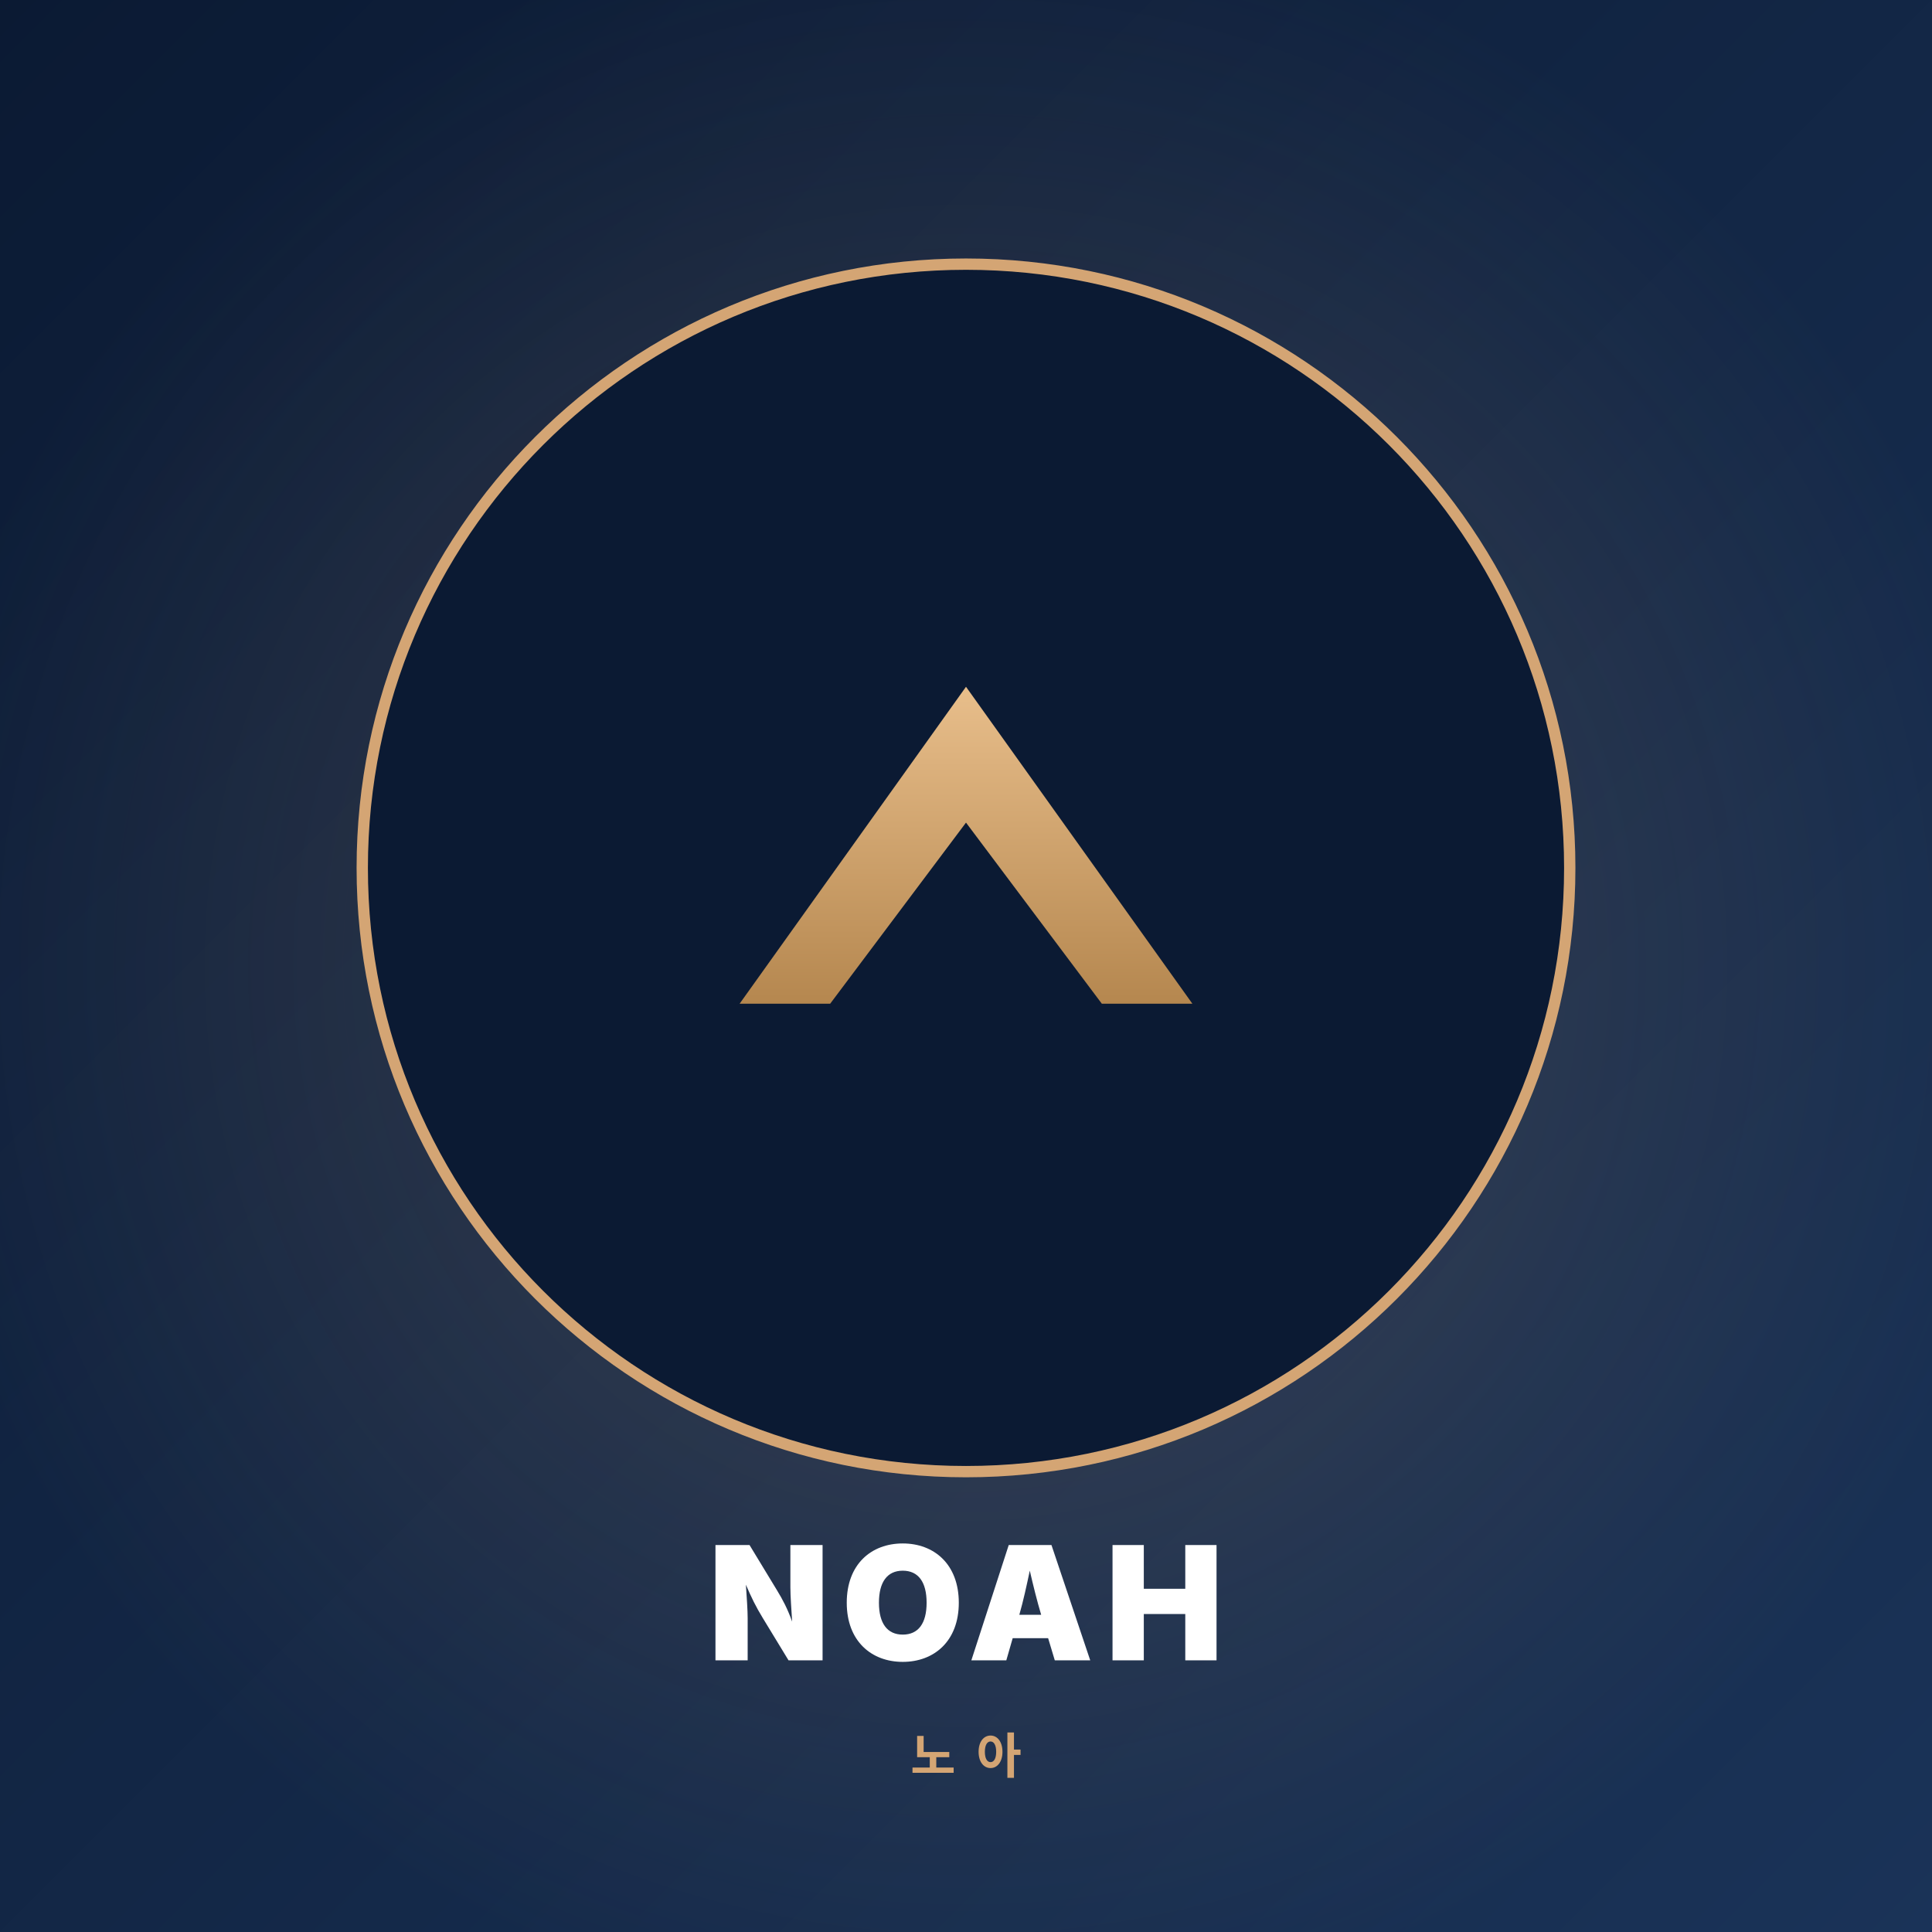
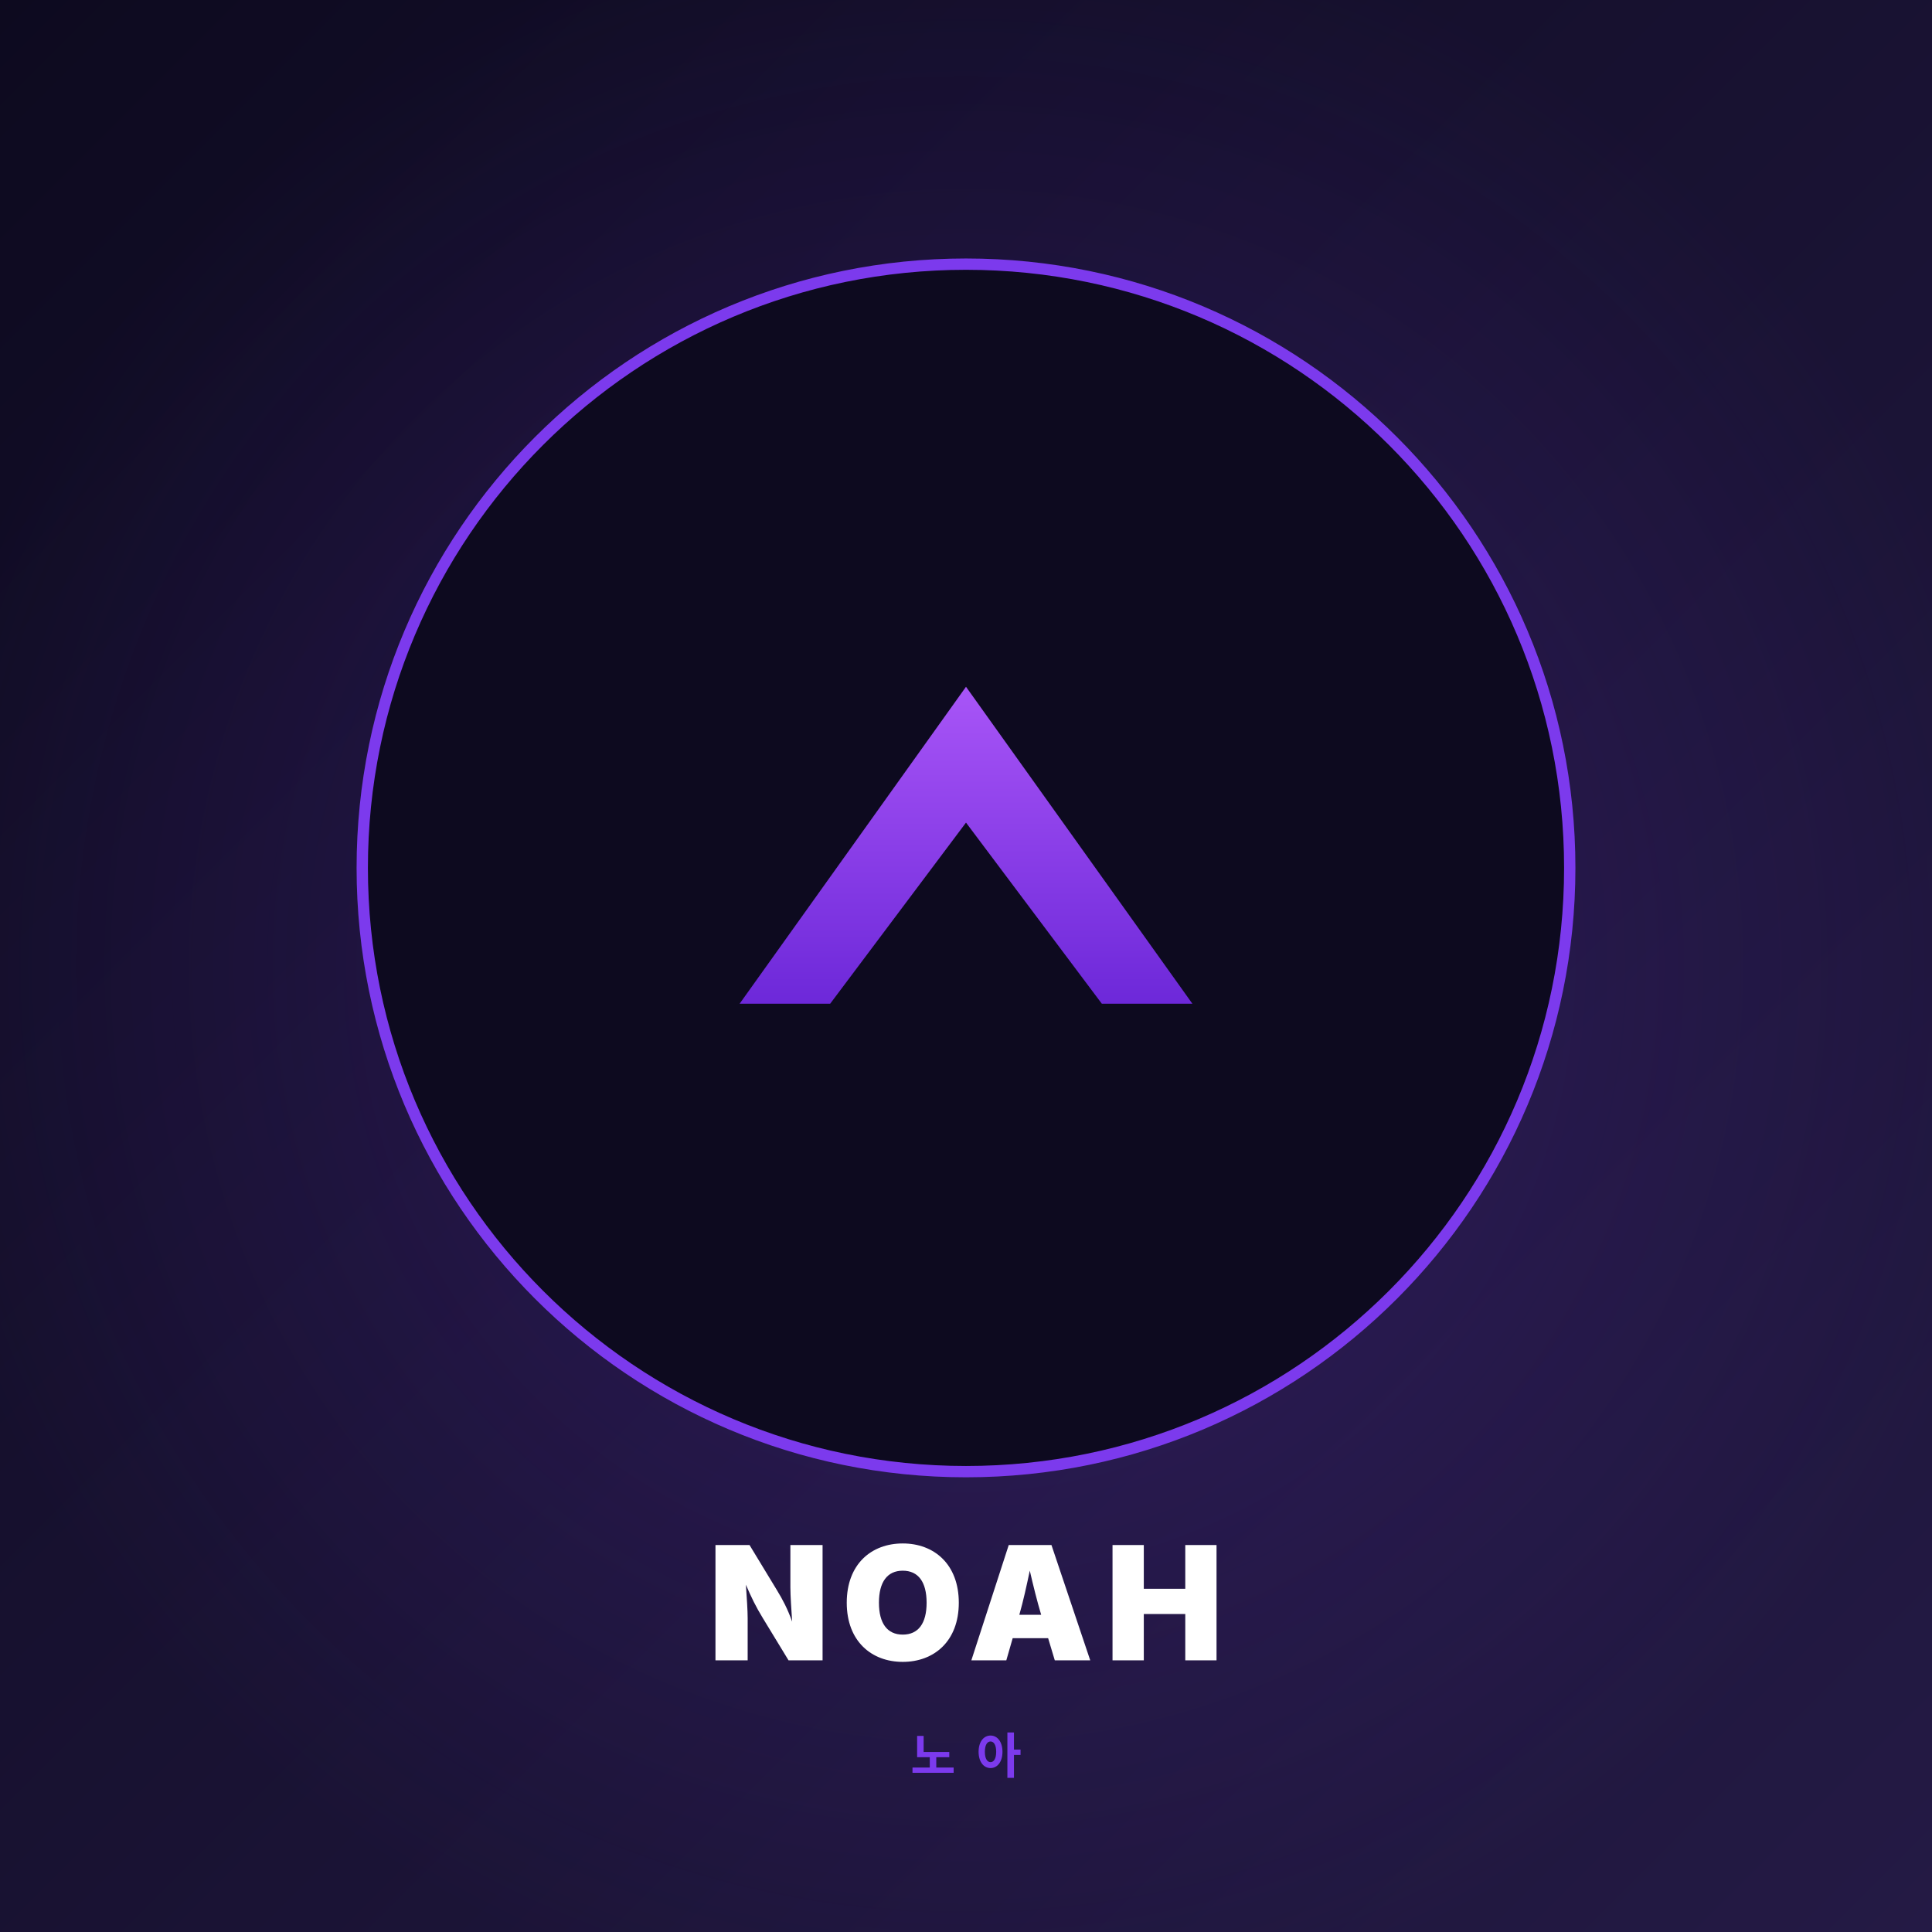
<svg xmlns="http://www.w3.org/2000/svg" viewBox="0 0 1024 1024" width="1024" height="1024">
  <defs>
    <linearGradient id="bg" x1="0" y1="0" x2="1" y2="1">
-       <stop offset="0%" stop-color="#0B1A33" />
-       <stop offset="100%" stop-color="#1a3358" />
+       <stop offset="0%" stop-color="#0d0a1f" />
+       <stop offset="100%" stop-color="#241a45" />
    </linearGradient>
    <radialGradient id="glow" cx="0.5" cy="0.5" r="0.55">
-       <stop offset="0%" stop-color="#D4A574" stop-opacity="0.22" />
-       <stop offset="100%" stop-color="#D4A574" stop-opacity="0" />
+       <stop offset="0%" stop-color="#7C3AED" stop-opacity="0.22" />
+       <stop offset="100%" stop-color="#7C3AED" stop-opacity="0" />
    </radialGradient>
    <linearGradient id="gold" x1="0" y1="0" x2="0" y2="1">
-       <stop offset="0%" stop-color="#E8BE8B" />
-       <stop offset="100%" stop-color="#B5874F" />
+       <stop offset="0%" stop-color="#A855F7" />
+       <stop offset="100%" stop-color="#6D28D9" />
    </linearGradient>
  </defs>
  <rect width="1024" height="1024" fill="url(#bg)" />
  <rect width="1024" height="1024" fill="url(#glow)" />
  <g transform="translate(512, 460)">
-     <circle r="320" fill="#0B1A33" stroke="#D4A574" stroke-width="6" />
+     <circle r="320" fill="#0d0a1f" stroke="#7C3AED" stroke-width="6" />
    <g transform="scale(12)">
      <g transform="translate(-16, -16)">
        <path d="M6 22 L16 8 L26 22 L22 22 L16 14 L10 22 Z" fill="url(#gold)" />
      </g>
    </g>
  </g>
  <text x="512" y="880" text-anchor="middle" font-family="Inter, 'Pretendard', sans-serif" font-size="84" font-weight="900" fill="#ffffff" letter-spacing="6">NOAH</text>
-   <text x="512" y="940" text-anchor="middle" font-family="Inter, 'Pretendard', sans-serif" font-size="26" font-weight="700" fill="#D4A574" letter-spacing="11">노아</text>
+   <text x="512" y="940" text-anchor="middle" font-family="Inter, 'Pretendard', sans-serif" font-size="26" font-weight="700" fill="#7C3AED" letter-spacing="11">노아</text>
</svg>
